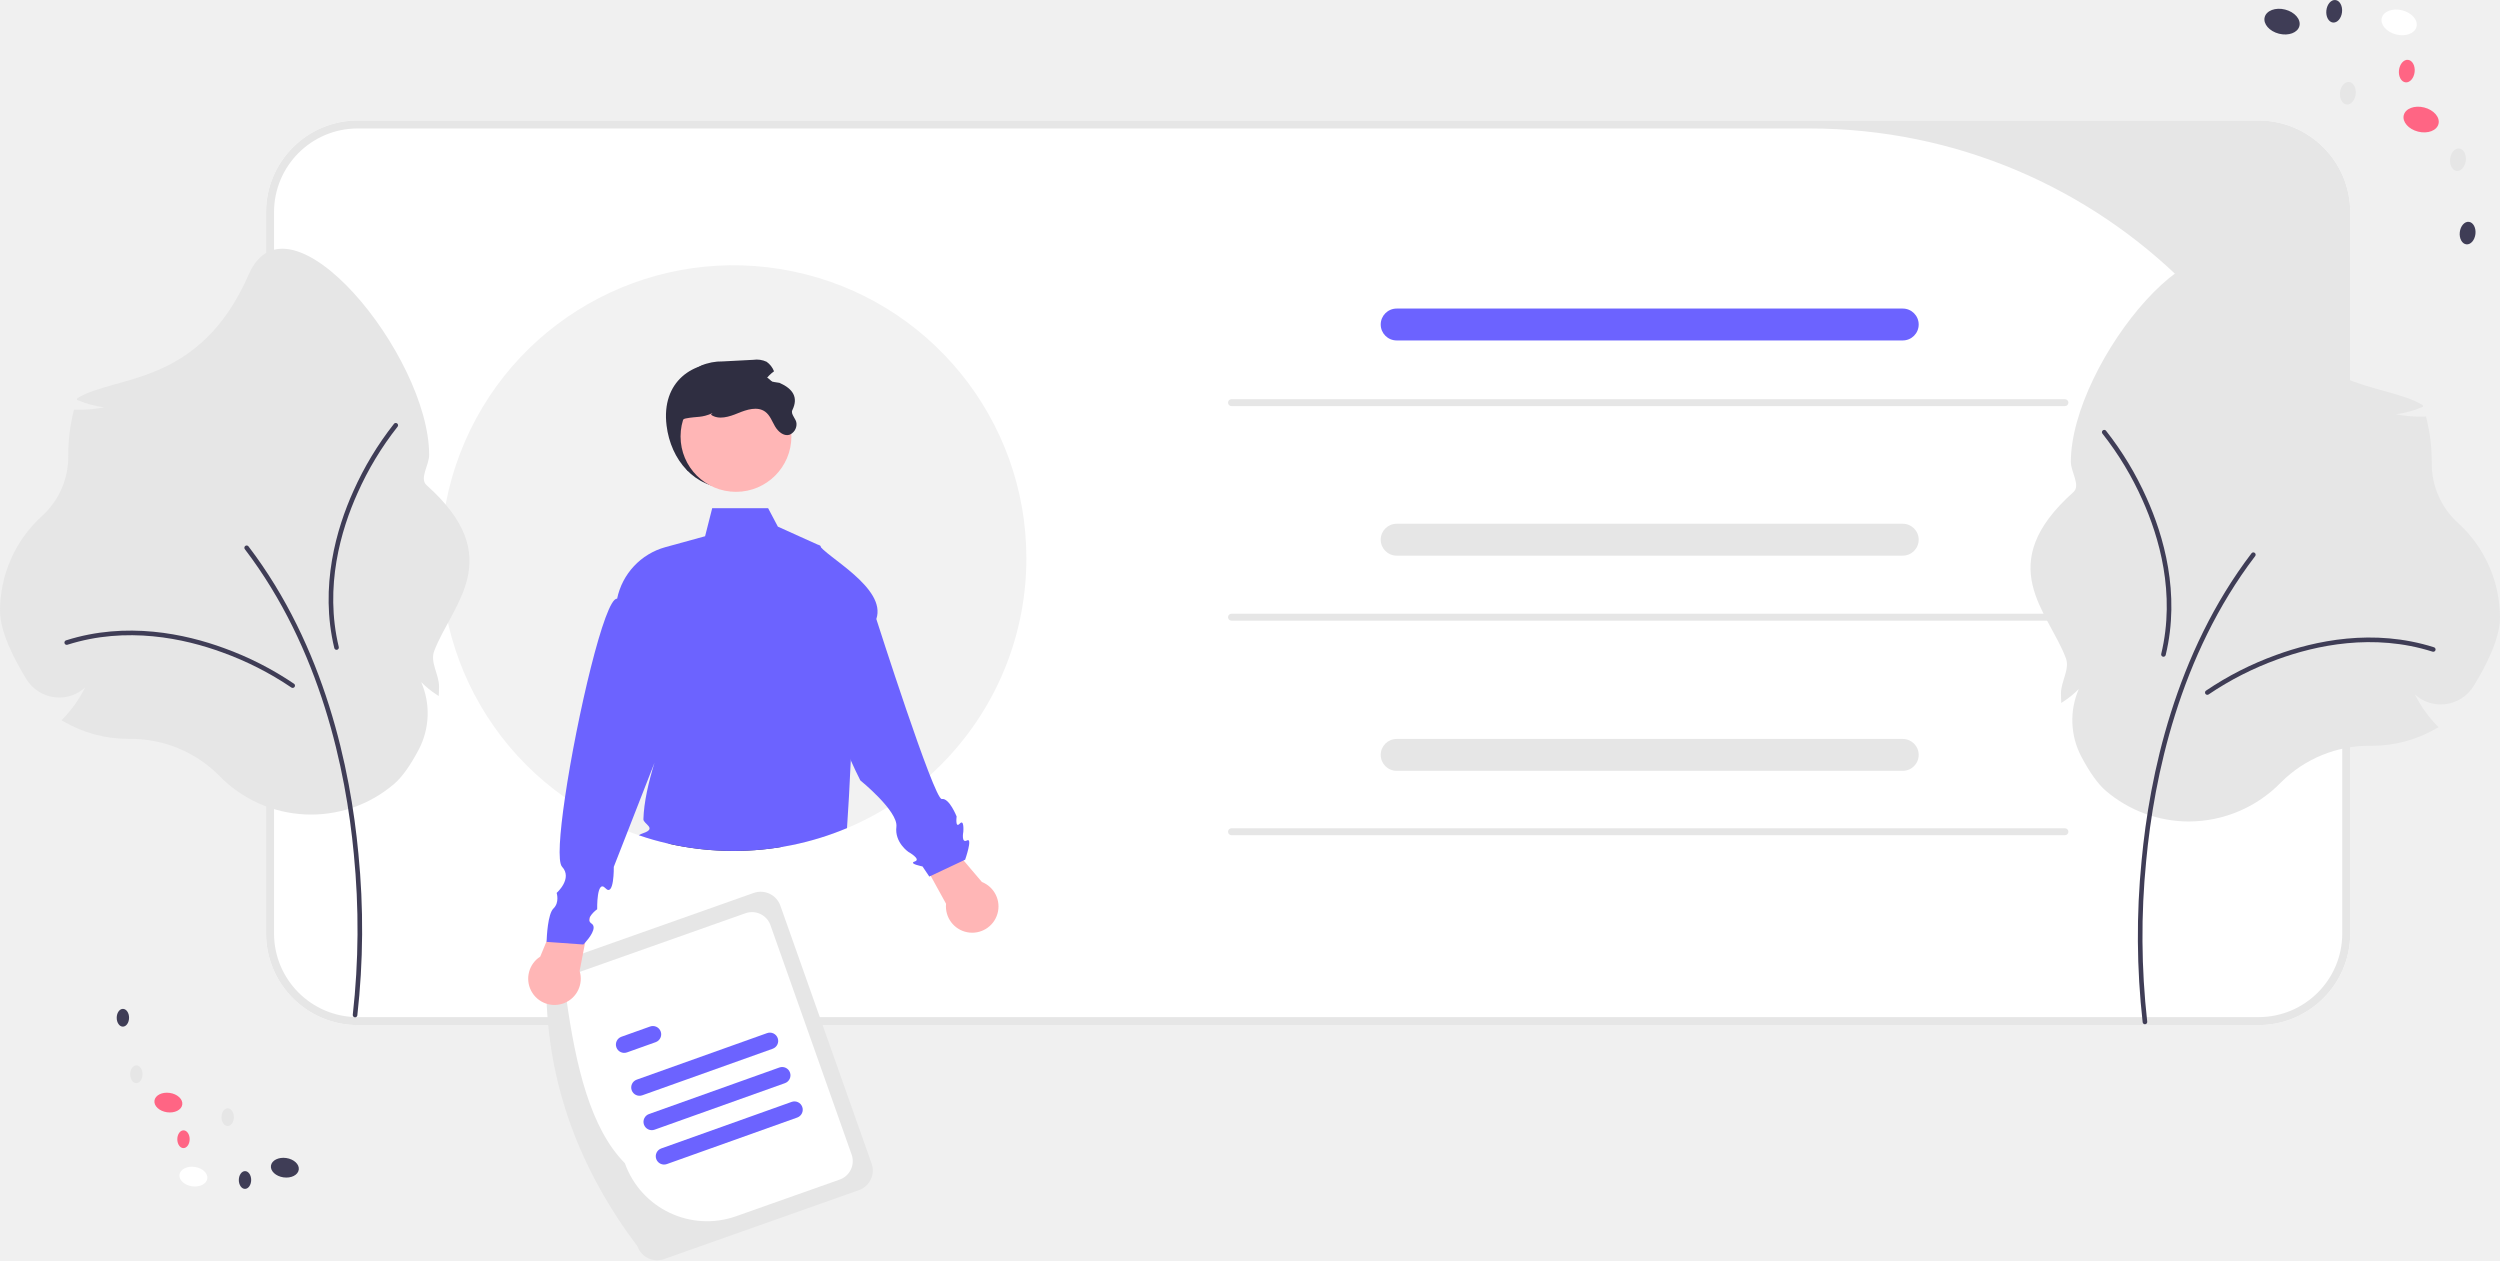
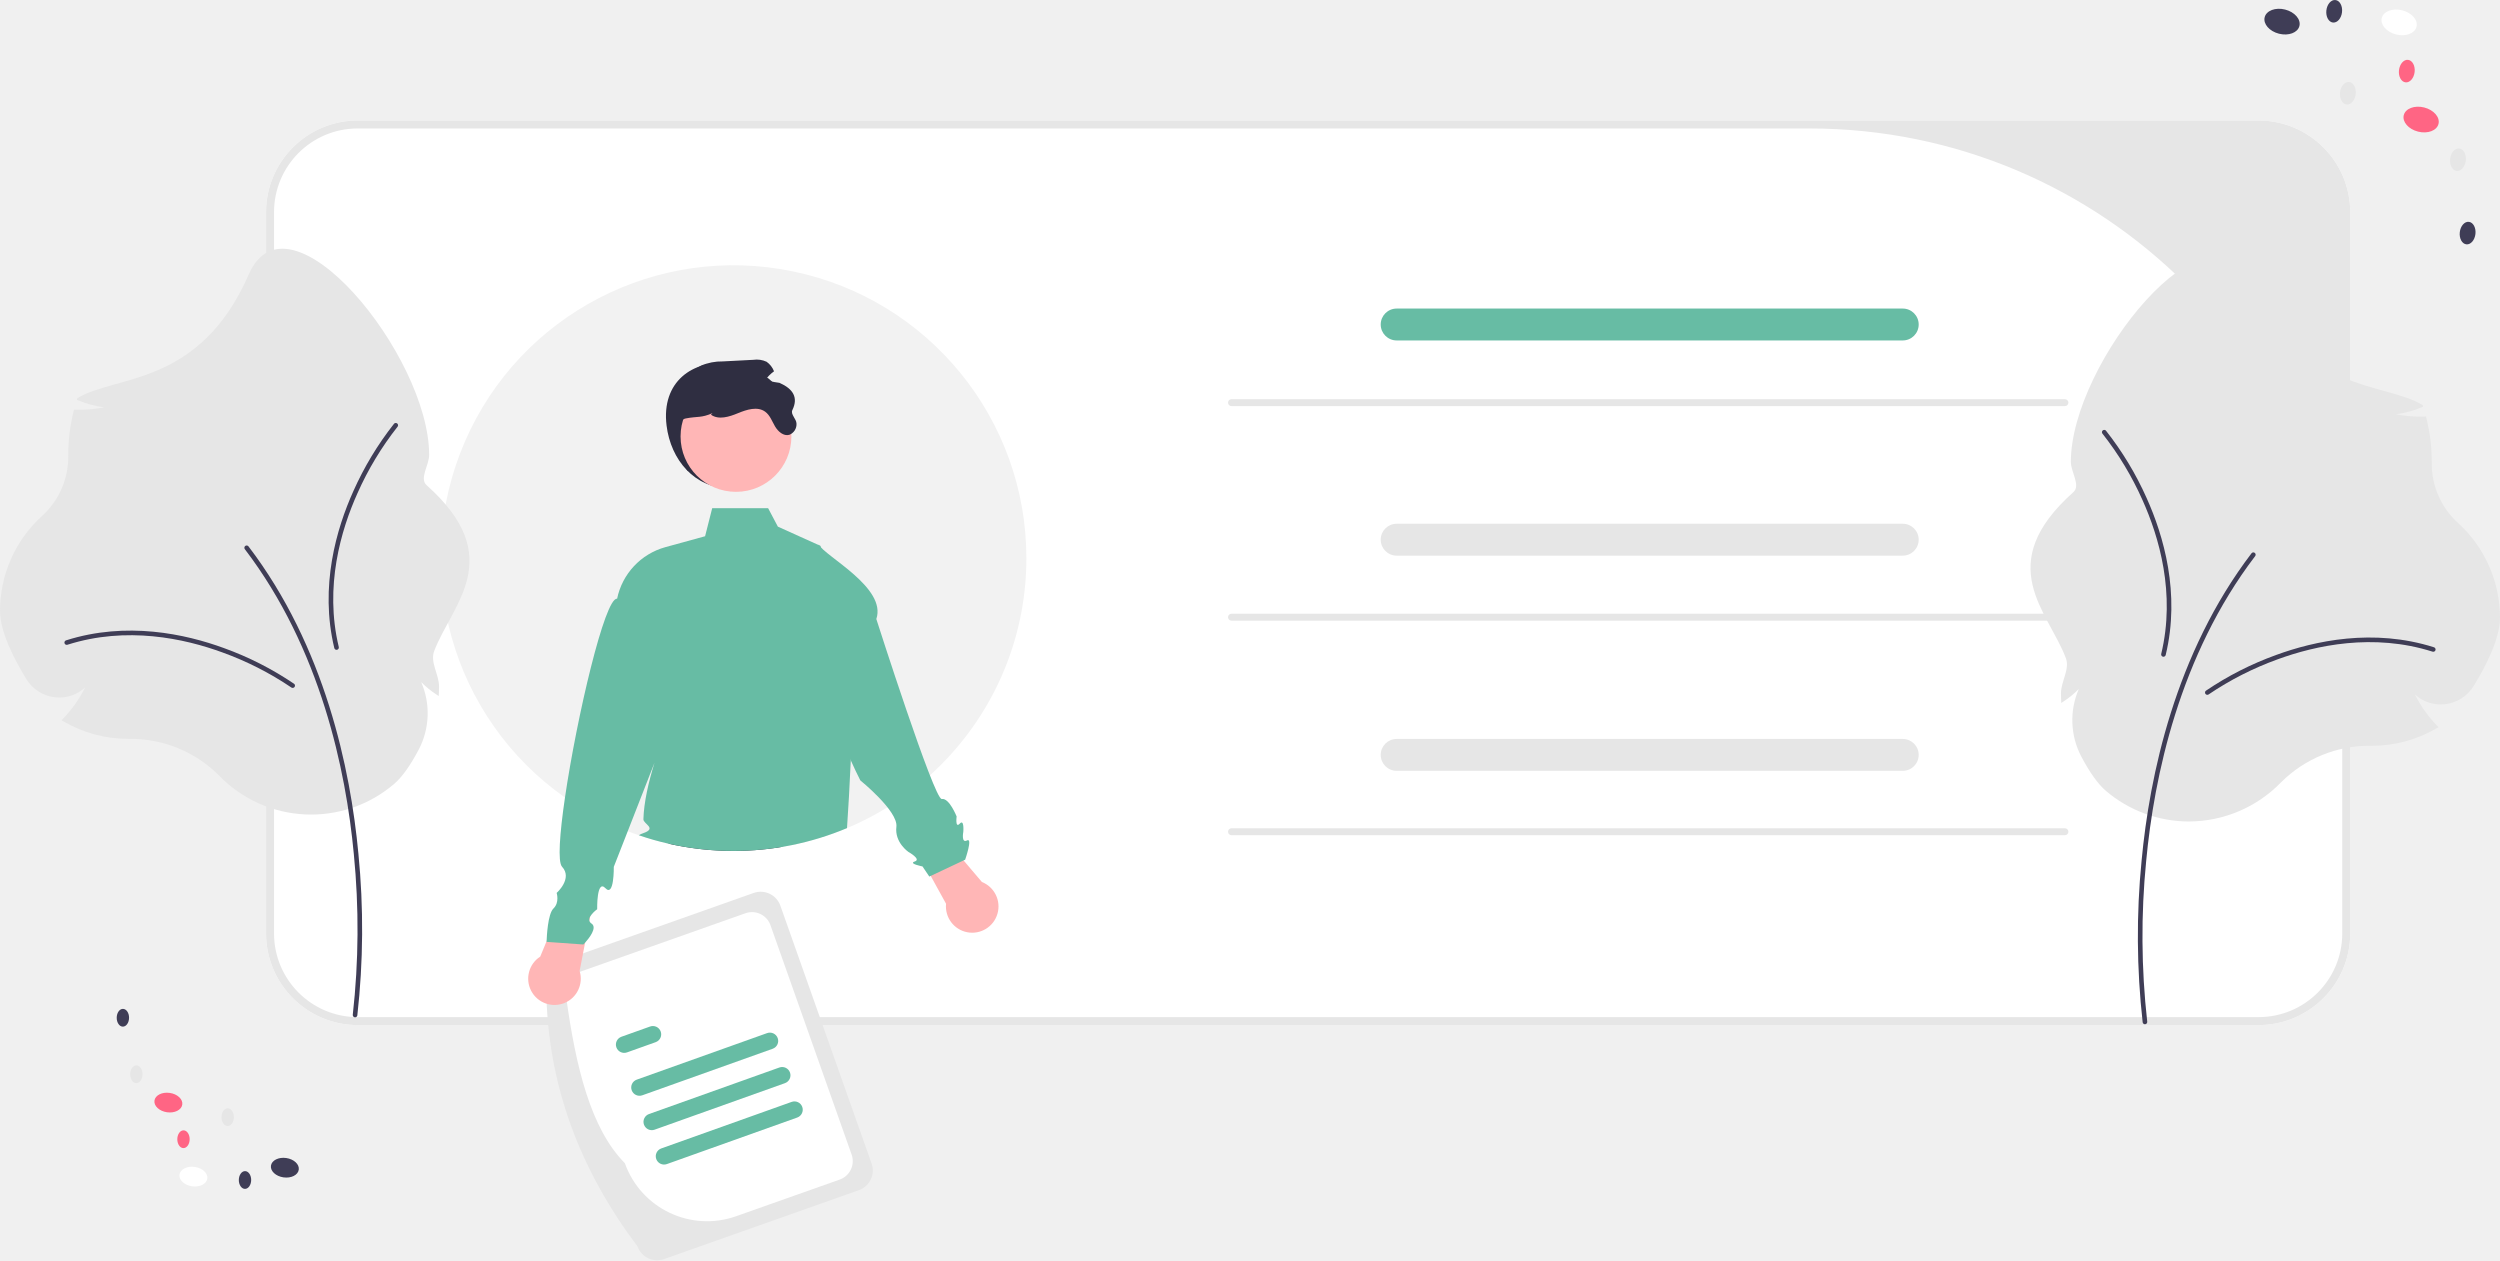
<svg xmlns="http://www.w3.org/2000/svg" data-name="Layer 1" width="722.452" height="364.196" viewBox="0 0 722.452 364.196">
  <path d="M891.457,564.133H342.148a26.516,26.516,0,0,1-26.487-26.487V329.208a26.517,26.517,0,0,1,26.487-26.487h549.309a26.517,26.517,0,0,1,26.487,26.487V537.646A26.516,26.516,0,0,1,891.457,564.133Z" transform="translate(-238.774 -267.9018)" fill="#fff" />
  <path d="M891.457,564.133H342.148a26.516,26.516,0,0,1-26.487-26.487V329.208a26.517,26.517,0,0,1,26.487-26.487h549.309a26.517,26.517,0,0,1,26.487,26.487V537.646A26.516,26.516,0,0,1,891.457,564.133ZM342.148,305.025a24.183,24.183,0,0,0-24.183,24.183V537.646a24.183,24.183,0,0,0,24.183,24.183h549.309a24.183,24.183,0,0,0,24.183-24.183V459.054A154.029,154.029,0,0,0,761.612,305.025Z" transform="translate(-238.774 -267.9018)" fill="#e6e6e6" />
  <ellipse cx="294.666" cy="607.921" rx="2.825" ry="4.061" transform="translate(-588.1214 544.0862) rotate(-81.72174)" fill="#fff" />
  <ellipse cx="321.092" cy="605.343" rx="2.825" ry="4.061" transform="translate(-562.9488 568.0293) rotate(-81.72174)" fill="#3f3d56" />
  <ellipse cx="287.43" cy="586.528" rx="2.825" ry="4.061" transform="translate(-573.1449 518.6121) rotate(-81.72174)" fill="#ff6584" />
  <ellipse cx="278.18" cy="578.336" rx="2.567" ry="1.785" transform="translate(-541.0162 584.2334) rotate(-89.56675)" fill="#e6e6e6" />
  <ellipse cx="274.286" cy="562.013" rx="2.567" ry="1.785" transform="translate(-528.5589 564.1406) rotate(-89.56675)" fill="#3f3d56" />
  <ellipse cx="304.567" cy="590.74" rx="2.567" ry="1.785" transform="translate(-527.2322 622.9296) rotate(-89.56675)" fill="#e6e6e6" />
  <ellipse cx="291.797" cy="597.115" rx="2.567" ry="1.785" transform="translate(-546.2814 616.4876) rotate(-89.56675)" fill="#ff6584" />
  <ellipse cx="309.574" cy="608.9" rx="2.567" ry="1.785" transform="translate(-540.4235 645.9587) rotate(-89.56675)" fill="#3f3d56" />
  <ellipse cx="932.083" cy="274.371" rx="3.601" ry="5.177" transform="translate(198.3725 842.589) rotate(-75.77932)" fill="#fff" />
  <ellipse cx="898.239" cy="274.153" rx="3.601" ry="5.177" transform="translate(173.0543 809.6178) rotate(-75.77932)" fill="#3f3d56" />
  <ellipse cx="938.434" cy="302.45" rx="3.601" ry="5.177" transform="translate(175.9452 869.9261) rotate(-75.77932)" fill="#ff6584" />
  <ellipse cx="949.079" cy="314.056" rx="3.272" ry="2.276" transform="translate(292.7992 954.4889) rotate(-83.62433)" fill="#e6e6e6" />
  <ellipse cx="951.862" cy="335.264" rx="3.272" ry="2.276" transform="matrix(0.11105, -0.99382, 0.99382, 0.11105, 274.1965, 976.1073)" fill="#3f3d56" />
  <ellipse cx="917.262" cy="294.848" rx="3.272" ry="2.276" transform="translate(283.6044 905.7932) rotate(-83.62433)" fill="#e6e6e6" />
  <ellipse cx="934.294" cy="288.45" rx="3.272" ry="2.276" transform="translate(305.1036 917.0317) rotate(-83.62433)" fill="#ff6584" />
  <ellipse cx="913.311" cy="271.163" rx="3.272" ry="2.276" transform="translate(303.6309 880.8123) rotate(-83.62433)" fill="#3f3d56" />
  <path d="M535.375,429.186a84.291,84.291,0,0,1-21.627,56.497v.012a86.56,86.56,0,0,1-6.242,6.265,83.405,83.405,0,0,1-7.025,5.7q-2.557,1.865-5.251,3.524-3.196,1.986-6.576,3.674-2.505,1.261-5.113,2.349a84.486,84.486,0,0,1-32.786,6.599,84.498,84.498,0,0,1-18.898-2.119,81.105,81.105,0,0,1-8.476-2.418c-1.071-.357-2.142-.748-3.201-1.163a83.499,83.499,0,0,1-18.138-9.731,84.618,84.618,0,1,1,133.331-69.188Z" transform="translate(-238.774 -267.9018)" fill="#f2f2f2" />
-   <path d="M788.633,366.284h-146.252a4.606,4.606,0,0,1,0-9.213h146.252a4.606,4.606,0,0,1,0,9.213Z" transform="translate(-238.774 -267.9018)" fill="#6c63ff" />
+   <path d="M788.633,366.284h-146.252a4.606,4.606,0,0,1,0-9.213h146.252a4.606,4.606,0,0,1,0,9.213Z" transform="translate(-238.774 -267.9018)" fill="#67bca4" />
  <path d="M788.633,428.47h-146.252a4.606,4.606,0,0,1,0-9.213h146.252a4.606,4.606,0,0,1,0,9.213Z" transform="translate(-238.774 -267.9018)" fill="#e6e6e6" />
  <path d="M788.633,490.656h-146.252a4.606,4.606,0,0,1,0-9.213h146.252a4.606,4.606,0,0,1,0,9.213Z" transform="translate(-238.774 -267.9018)" fill="#e6e6e6" />
  <path d="M422.995,628.076c-16.511-21.961-26.054-46.519-26.366-74.518a6.041,6.041,0,0,1,3.676-7.702l56.277-19.912a6.041,6.041,0,0,1,7.702,3.676l26.366,74.518a6.041,6.041,0,0,1-3.676,7.702L430.696,631.752A6.041,6.041,0,0,1,422.995,628.076Z" transform="translate(-238.774 -267.9018)" fill="#e6e6e6" />
  <path d="M419.348,604.041c-9.93-10.04-14.181-27.948-16.951-47.907a5.658,5.658,0,0,1,3.443-7.213l48.366-17.113a5.658,5.658,0,0,1,7.213,3.443l23.463,66.311a5.658,5.658,0,0,1-3.443,7.213L451.476,619.376A25.202,25.202,0,0,1,419.348,604.041Z" transform="translate(-238.774 -267.9018)" fill="#fff" />
-   <path d="M462.066,570.973,424.39,584.421a2.4,2.4,0,1,1-1.614-4.521L460.452,566.452a2.4,2.4,0,1,1,1.614,4.521Z" transform="translate(-238.774 -267.9018)" fill="#6c63ff" />
-   <path d="M428.254,569.066l-8.289,2.959a2.4,2.4,0,1,1-1.614-4.521l8.289-2.959a2.4,2.4,0,1,1,1.614,4.521Z" transform="translate(-238.774 -267.9018)" fill="#6c63ff" />
-   <path d="M469.16,590.849l-37.676,13.448a2.4,2.4,0,0,1-1.614-4.521l37.676-13.448a2.4,2.4,0,0,1,1.614,4.521Z" transform="translate(-238.774 -267.9018)" fill="#6c63ff" />
-   <path d="M465.613,580.911l-37.676,13.448a2.4,2.4,0,0,1-1.614-4.521l37.676-13.448a2.4,2.4,0,1,1,1.614,4.521Z" transform="translate(-238.774 -267.9018)" fill="#6c63ff" />
+   <path d="M462.066,570.973,424.39,584.421a2.4,2.4,0,1,1-1.614-4.521L460.452,566.452a2.4,2.4,0,1,1,1.614,4.521Z" transform="translate(-238.774 -267.9018)" fill="#67bca4" />
+   <path d="M428.254,569.066l-8.289,2.959a2.4,2.4,0,1,1-1.614-4.521l8.289-2.959a2.4,2.4,0,1,1,1.614,4.521Z" transform="translate(-238.774 -267.9018)" fill="#67bca4" />
+   <path d="M469.16,590.849l-37.676,13.448a2.4,2.4,0,0,1-1.614-4.521l37.676-13.448a2.4,2.4,0,0,1,1.614,4.521Z" transform="translate(-238.774 -267.9018)" fill="#67bca4" />
+   <path d="M465.613,580.911l-37.676,13.448a2.4,2.4,0,0,1-1.614-4.521l37.676-13.448a2.4,2.4,0,1,1,1.614,4.521Z" transform="translate(-238.774 -267.9018)" fill="#67bca4" />
  <path d="M431.402,390.902c1.227,9.899,8.086,18.061,18.061,18.061a18.061,18.061,0,0,0,18.061-18.061c0-9.975-8.129-17.138-18.061-18.061C438.924,371.863,429.826,378.193,431.402,390.902Z" transform="translate(-238.774 -267.9018)" fill="#2f2e41" />
  <path d="M465.185,512.572a85.234,85.234,0,0,1-33.327-.887C437.052,508.818,452.806,510.58,465.185,512.572Z" transform="translate(-238.774 -267.9018)" fill="#2f2e41" />
  <path d="M394.891,544.34l8.675-20.966,6.835,3.797-4.128,21.327a7.596,7.596,0,1,1-11.383-4.159Z" transform="translate(-238.774 -267.9018)" fill="#ffb6b6" />
-   <path d="M484.636,487.606v.012c-.311,7.301-.737,14.245-1.094,19.589a84.486,84.486,0,0,1-32.786,6.599,84.498,84.498,0,0,1-18.898-2.119,81.105,81.105,0,0,1-8.476-2.418,5.229,5.229,0,0,1,1.244-.587c4.146-1.405.046-2.683.081-4.019.127-4.883,1.474-10.744,3.213-16.364L420.181,508.104l-4.031,10.295s.138,8.89-2.418,6.173c-2.568-2.718-2.384,6.08-2.384,6.08a8.011,8.011,0,0,0-2.027,2.096,1.778,1.778,0,0,0-.242,1.232v.012a1.539,1.539,0,0,0,.645.806c1.739,1.175-.76,4.284-1.866,5.516-.299.334-.495.53-.495.53l-10.629-.76v-.207c.046-1.255.334-7.865,1.981-9.443,1.808-1.739.921-4.491.921-4.491s4.721-4.18,1.555-7.577c-1.267-1.37-.702-9.489.852-19.992,3.397-23.17,11.539-57.948,15.063-57.453a19.547,19.547,0,0,1,13.946-14.902l11.481-3.155,2.05-8.096h16.168l2.81,5.32,11.781,5.32.15.069.369.161.138.438s-.012.012,0,.012l6.553,20.579C485.499,450.052,485.384,469.837,484.636,487.606Z" transform="translate(-238.774 -267.9018)" fill="#6c63ff" />
+   <path d="M484.636,487.606v.012c-.311,7.301-.737,14.245-1.094,19.589a84.486,84.486,0,0,1-32.786,6.599,84.498,84.498,0,0,1-18.898-2.119,81.105,81.105,0,0,1-8.476-2.418,5.229,5.229,0,0,1,1.244-.587c4.146-1.405.046-2.683.081-4.019.127-4.883,1.474-10.744,3.213-16.364L420.181,508.104l-4.031,10.295s.138,8.89-2.418,6.173c-2.568-2.718-2.384,6.08-2.384,6.08a8.011,8.011,0,0,0-2.027,2.096,1.778,1.778,0,0,0-.242,1.232v.012a1.539,1.539,0,0,0,.645.806c1.739,1.175-.76,4.284-1.866,5.516-.299.334-.495.53-.495.53l-10.629-.76v-.207c.046-1.255.334-7.865,1.981-9.443,1.808-1.739.921-4.491.921-4.491s4.721-4.18,1.555-7.577c-1.267-1.37-.702-9.489.852-19.992,3.397-23.17,11.539-57.948,15.063-57.453a19.547,19.547,0,0,1,13.946-14.902l11.481-3.155,2.05-8.096h16.168l2.81,5.32,11.781,5.32.15.069.369.161.138.438s-.012.012,0,.012l6.553,20.579C485.499,450.052,485.384,469.837,484.636,487.606Z" transform="translate(-238.774 -267.9018)" fill="#67bca4" />
  <path d="M512.168,529.073l-10.948-19.874,7.236-2.964,14.072,16.549a7.596,7.596,0,1,1-10.36,6.288Z" transform="translate(-238.774 -267.9018)" fill="#ffb6b6" />
-   <path d="M475.344,425.25c1.948,3.499,19.758,12.499,16.671,21.534,0,0,16.732,52.348,18.908,52.006s4.299,5.066,4.299,5.066-.462,3.529.896,2.063,1.032,2.378,1.032,2.378-.65,3.393,1.073,2.471-.542,5.571-.542,5.571L507.326,521.213l-1.968-2.929s-4.205-.801-2.226-1.435-1.861-2.769-1.861-2.769-4.016-2.73-3.457-7.25-10.423-13.408-10.423-13.408c-7.55-14.906-11.68-30.21-11.666-45.997Z" transform="translate(-238.774 -267.9018)" fill="#6c63ff" />
+   <path d="M475.344,425.25c1.948,3.499,19.758,12.499,16.671,21.534,0,0,16.732,52.348,18.908,52.006s4.299,5.066,4.299,5.066-.462,3.529.896,2.063,1.032,2.378,1.032,2.378-.65,3.393,1.073,2.471-.542,5.571-.542,5.571L507.326,521.213l-1.968-2.929s-4.205-.801-2.226-1.435-1.861-2.769-1.861-2.769-4.016-2.73-3.457-7.25-10.423-13.408-10.423-13.408c-7.55-14.906-11.68-30.21-11.666-45.997Z" transform="translate(-238.774 -267.9018)" fill="#67bca4" />
  <circle cx="212.685" cy="126.118" r="16.015" fill="#ffb6b6" />
  <path d="M434.875,395.765c.507,3.48,3.473,8.336,2.779,8.336s-5.633-14.347-.695-15.282c3.582-.679,4.383-.083,7.731-1.535l-.472.445c2.216,1.612,5.3.618,7.829-.431,2.535-1.042,5.613-2.035,7.836-.431,1.396,1.007,1.987,2.758,2.855,4.244.868,1.493,2.473,2.904,4.126,2.445a3.266,3.266,0,0,0,2.084-3.23c-.007-1.375-1.798-2.684-1.195-3.918,1.787-3.657.18-6.149-3.716-7.87q-2.126-.323-4.251-.66a12.057,12.057,0,0,1,2.667-2.681,6.095,6.095,0,0,0-2.153-2.758,6.76,6.76,0,0,0-3.848-.556q-4.397.229-8.787.458a15.5,15.5,0,0,0-6.349,1.236c-2.417,1.243-4.001,3.668-5.154,6.134C433.576,385.255,433.986,389.715,434.875,395.765Z" transform="translate(-238.774 -267.9018)" fill="#2f2e41" />
  <path d="M835.501,385.26H594.65a1,1,0,0,1,0-2H835.501a1,1,0,0,1,0,2Z" transform="translate(-238.774 -267.9018)" fill="#e6e6e6" />
  <path d="M835.501,447.26H594.65a1,1,0,0,1,0-2H835.501a1,1,0,0,1,0,2Z" transform="translate(-238.774 -267.9018)" fill="#e6e6e6" />
  <path d="M835.501,509.26H594.65a1,1,0,0,1,0-2H835.501a1,1,0,0,1,0,2Z" transform="translate(-238.774 -267.9018)" fill="#e6e6e6" />
  <path d="M871.35,505.296a36.998,36.998,0,0,1-24.046-8.879c-2.235-1.914-4.617-5.24-7.079-9.887a22.611,22.611,0,0,1-.717-19.52,25.945,25.945,0,0,1-4.285,3.514l-.783.521-.045-.939c-.03-.611-.045-1.22-.045-1.81,0-3.476,2.629-7.004,1.417-10.217-5.111-13.542-21.32-27.001,2.172-47.96,2.173-1.939-.73-5.815-.73-8.749,0-28.748,40.63-78.482,52.146-52.136,14.201,32.492,38.669,29.017,49.508,35.728l.157.475-.463.187a27.945,27.945,0,0,1-7.425,1.975,35.407,35.407,0,0,0,8.279.694l.431-.015.105.419a52.374,52.374,0,0,1,1.555,12.674l-.002.462a23.093,23.093,0,0,0,7.628,17.219A37.084,37.084,0,0,1,961.226,446.416c0,6.094-4.142,14.094-7.617,19.732a11.158,11.158,0,0,1-8.191,5.247,10.897,10.897,0,0,1-8.794-2.841,36.036,36.036,0,0,0,6.355,8.997l.474.489-.589.343a36.971,36.971,0,0,1-18.638,5.033l-.383-.001a36.091,36.091,0,0,0-25.891,10.568A37.279,37.279,0,0,1,871.35,505.296Z" transform="translate(-238.774 -267.9018)" fill="#e6e6e6" />
  <path d="M858.62,563.89a.665.665,0,0,1-.658-.572,222.787,222.787,0,0,1-.31-46.711c2.297-24.512,9.672-59.817,31.766-88.813a.665.665,0,1,1,1.059.807c-21.903,28.745-29.219,63.792-31.5,88.131a221.28,221.28,0,0,0,.303,46.399.666.666,0,0,1-.66.759Z" transform="translate(-238.774 -267.9018)" fill="#3f3d56" />
  <path d="M876.65,468.695a.665.665,0,0,1-.392-1.204,91.709,91.709,0,0,1,20.246-10.306c11.17-4.089,28.156-7.797,45.643-2.231a.665.665,0,1,1-.404,1.268c-17.128-5.451-33.807-1.805-44.782,2.213a90.203,90.203,0,0,0-19.921,10.133A.663.663,0,0,1,876.65,468.695Z" transform="translate(-238.774 -267.9018)" fill="#3f3d56" />
  <path d="M846.196,392.845a.665.665,0,0,1,1.172-.477,91.71,91.71,0,0,1,11.738,19.451c4.883,10.847,9.804,27.522,5.513,45.364a.665.665,0,1,1-1.294-.311c4.203-17.477-.634-33.849-5.432-44.506A90.203,90.203,0,0,0,846.351,393.225.663.663,0,0,1,846.196,392.845Z" transform="translate(-238.774 -267.9018)" fill="#3f3d56" />
  <path d="M302.048,491.984A36.091,36.091,0,0,0,276.157,481.416l-.383.001A36.971,36.971,0,0,1,257.136,476.384l-.589-.343.474-.489a36.036,36.036,0,0,0,6.355-8.997,10.897,10.897,0,0,1-8.794,2.841,11.158,11.158,0,0,1-8.191-5.247c-3.475-5.638-7.617-13.638-7.617-19.732a37.084,37.084,0,0,1,12.099-27.364,23.093,23.093,0,0,0,7.628-17.219l-.002-.462a52.374,52.374,0,0,1,1.555-12.674l.105-.419.431.015a35.406,35.406,0,0,0,8.279-.694,27.945,27.945,0,0,1-7.425-1.975l-.463-.187.157-.475c10.839-6.711,35.306-3.236,49.508-35.728,11.515-26.347,52.146,23.388,52.146,52.136,0,2.933-2.903,6.81-.73,8.749,23.493,20.959,7.283,34.417,2.172,47.959-1.213,3.213,1.417,6.74,1.417,10.217,0,.59-.015,1.199-.045,1.81l-.045.939-.783-.521a25.944,25.944,0,0,1-4.285-3.514,22.611,22.611,0,0,1-.717,19.52c-2.462,4.647-4.844,7.973-7.079,9.887a36.963,36.963,0,0,1-50.648-2.433Z" transform="translate(-238.774 -267.9018)" fill="#e6e6e6" />
  <path d="M341.38,561.891a.665.665,0,0,0,.658-.572,222.787,222.787,0,0,0,.31-46.711c-2.297-24.512-9.672-59.817-31.766-88.813a.665.665,0,1,0-1.059.807c21.903,28.745,29.219,63.792,31.5,88.131a221.28,221.28,0,0,1-.303,46.399.666.666,0,0,0,.66.759Z" transform="translate(-238.774 -267.9018)" fill="#3f3d56" />
  <path d="M323.35,466.696a.665.665,0,0,0,.392-1.204,91.709,91.709,0,0,0-20.246-10.306c-11.17-4.089-28.156-7.797-45.643-2.231a.665.665,0,1,0,.404,1.268c17.128-5.451,33.807-1.805,44.782,2.213a90.203,90.203,0,0,1,19.921,10.133A.663.663,0,0,0,323.35,466.696Z" transform="translate(-238.774 -267.9018)" fill="#3f3d56" />
  <path d="M353.804,390.846a.665.665,0,0,0-1.172-.477,91.71,91.71,0,0,0-11.738,19.451c-4.883,10.847-9.804,27.522-5.513,45.364a.665.665,0,1,0,1.294-.311c-4.203-17.477.634-33.849,5.432-44.506A90.202,90.202,0,0,1,353.649,391.226.663.663,0,0,0,353.804,390.846Z" transform="translate(-238.774 -267.9018)" fill="#3f3d56" />
</svg>
